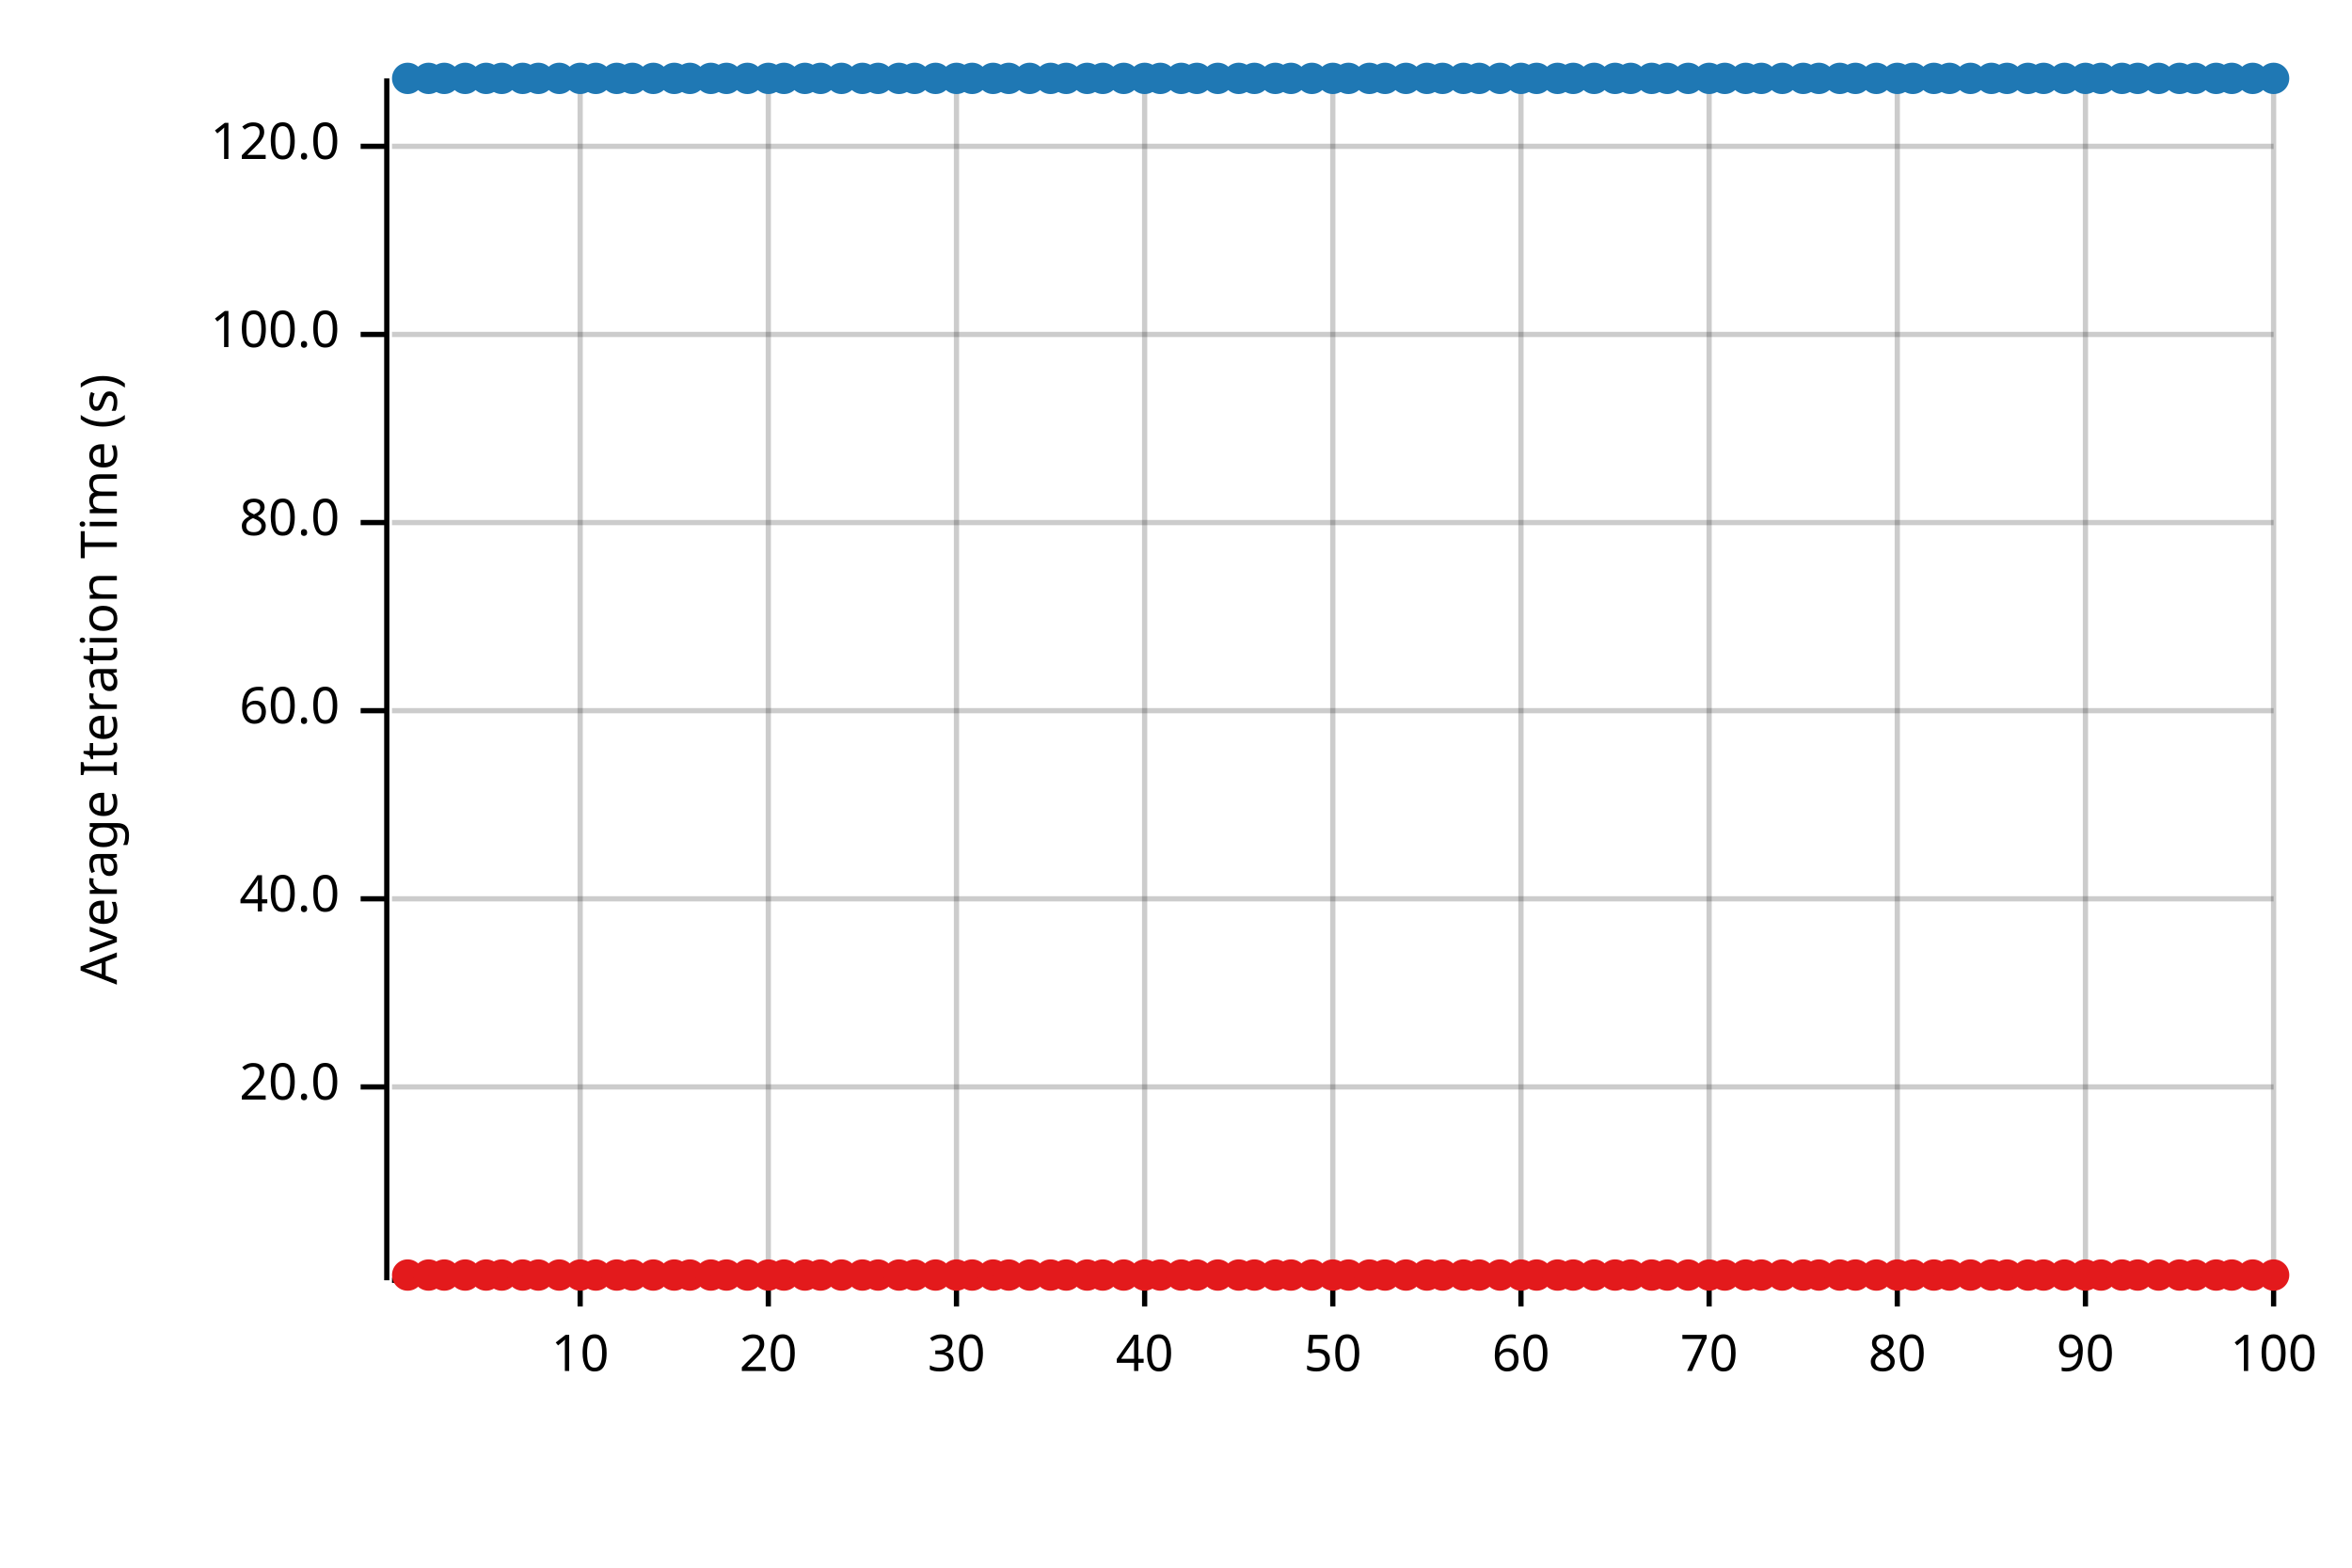
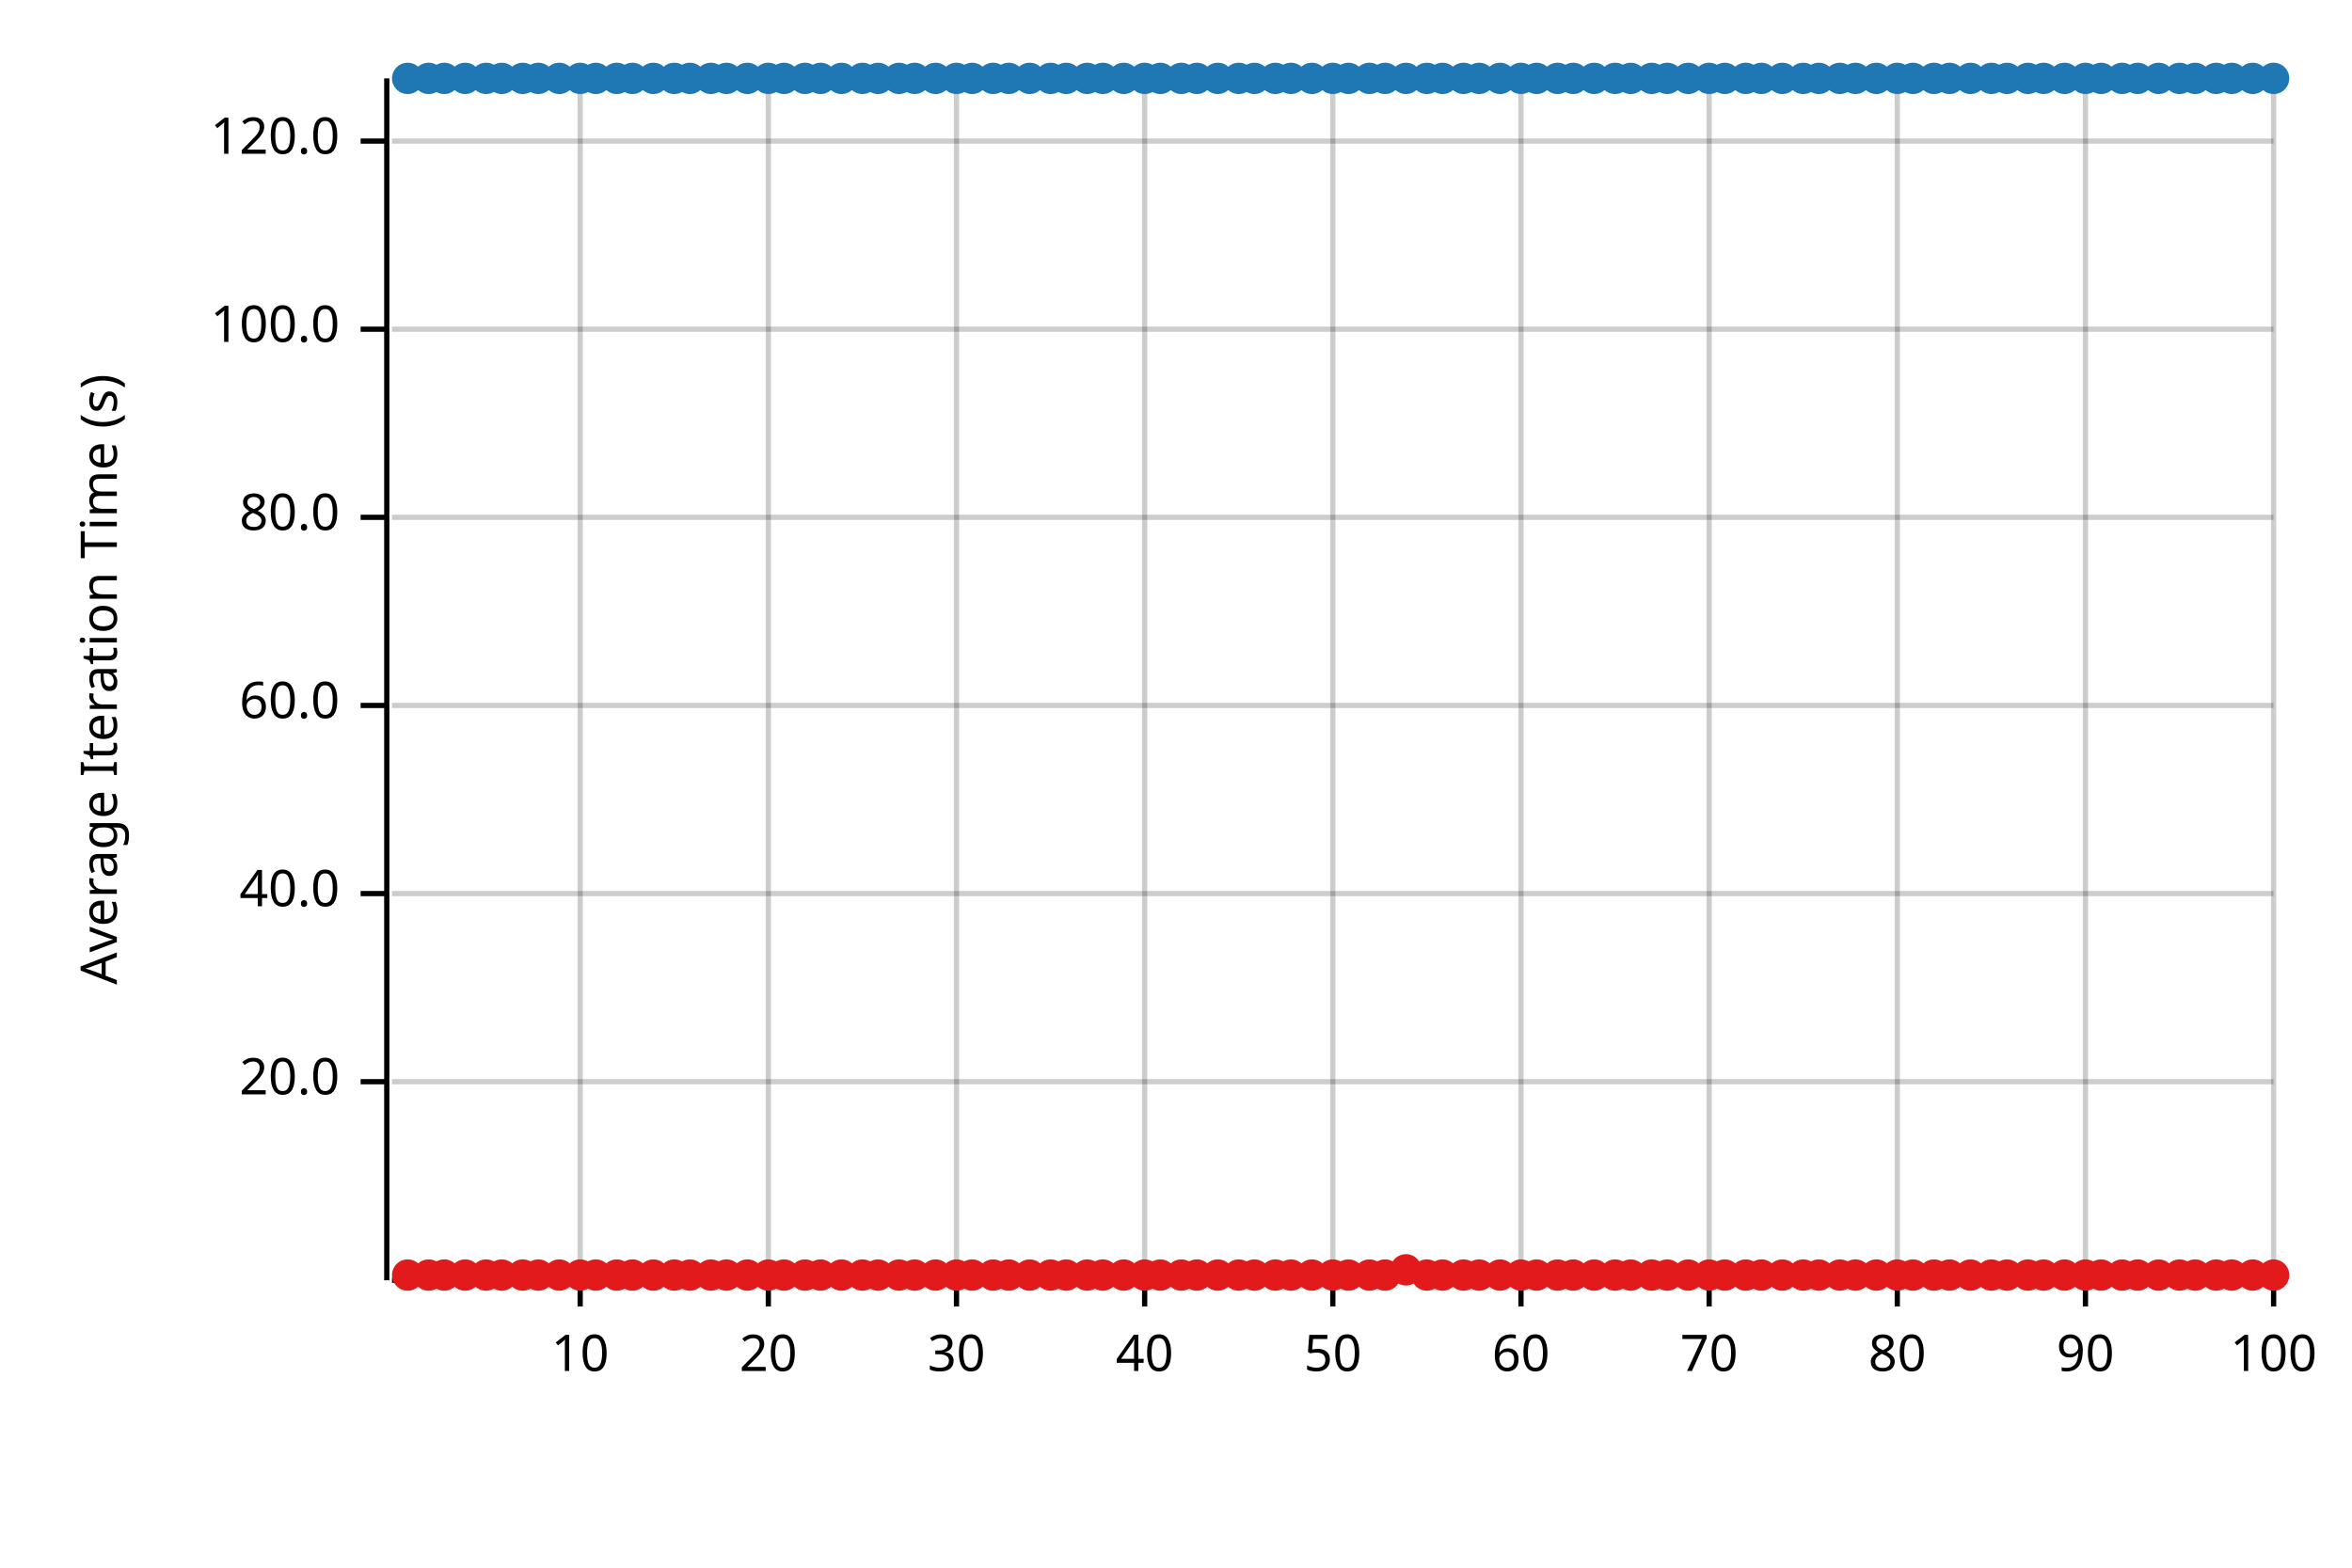
<svg xmlns="http://www.w3.org/2000/svg" width="450" height="300" viewBox="0 0 450 300">
  <text x="15" y="130" dy="0.76em" text-anchor="middle" font-family="sans-serif" font-size="9.677" opacity="1" fill="#000000" transform="rotate(270, 15, 130)">
Average Iteration Time (s)
</text>
  <line opacity="0.2" stroke="#000000" stroke-width="1" x1="111" y1="244" x2="111" y2="14" />
  <line opacity="0.2" stroke="#000000" stroke-width="1" x1="147" y1="244" x2="147" y2="14" />
  <line opacity="0.2" stroke="#000000" stroke-width="1" x1="183" y1="244" x2="183" y2="14" />
  <line opacity="0.2" stroke="#000000" stroke-width="1" x1="219" y1="244" x2="219" y2="14" />
  <line opacity="0.2" stroke="#000000" stroke-width="1" x1="255" y1="244" x2="255" y2="14" />
  <line opacity="0.2" stroke="#000000" stroke-width="1" x1="291" y1="244" x2="291" y2="14" />
  <line opacity="0.2" stroke="#000000" stroke-width="1" x1="327" y1="244" x2="327" y2="14" />
  <line opacity="0.2" stroke="#000000" stroke-width="1" x1="363" y1="244" x2="363" y2="14" />
  <line opacity="0.2" stroke="#000000" stroke-width="1" x1="399" y1="244" x2="399" y2="14" />
  <line opacity="0.2" stroke="#000000" stroke-width="1" x1="435" y1="244" x2="435" y2="14" />
-   <line opacity="0.2" stroke="#000000" stroke-width="1" x1="75" y1="208" x2="435" y2="208" />
-   <line opacity="0.2" stroke="#000000" stroke-width="1" x1="75" y1="172" x2="435" y2="172" />
-   <line opacity="0.2" stroke="#000000" stroke-width="1" x1="75" y1="136" x2="435" y2="136" />
-   <line opacity="0.2" stroke="#000000" stroke-width="1" x1="75" y1="100" x2="435" y2="100" />
-   <line opacity="0.2" stroke="#000000" stroke-width="1" x1="75" y1="64" x2="435" y2="64" />
-   <line opacity="0.2" stroke="#000000" stroke-width="1" x1="75" y1="28" x2="435" y2="28" />
+   <line opacity="0.2" stroke="#000000" stroke-width="1" x1="75" y1="207" x2="435" y2="207" />
+   <line opacity="0.2" stroke="#000000" stroke-width="1" x1="75" y1="171" x2="435" y2="171" />
+   <line opacity="0.2" stroke="#000000" stroke-width="1" x1="75" y1="135" x2="435" y2="135" />
+   <line opacity="0.2" stroke="#000000" stroke-width="1" x1="75" y1="99" x2="435" y2="99" />
+   <line opacity="0.2" stroke="#000000" stroke-width="1" x1="75" y1="63" x2="435" y2="63" />
+   <line opacity="0.2" stroke="#000000" stroke-width="1" x1="75" y1="27" x2="435" y2="27" />
  <polyline fill="none" opacity="1" stroke="#000000" stroke-width="1" points="74,15 74,245 " />
-   <text x="65" y="208" dy="0.5ex" text-anchor="end" font-family="sans-serif" font-size="9.677" opacity="1" fill="#000000">
+   <text x="65" y="207" dy="0.5ex" text-anchor="end" font-family="sans-serif" font-size="9.677" opacity="1" fill="#000000">
20.0
</text>
-   <polyline fill="none" opacity="1" stroke="#000000" stroke-width="1" points="69,208 74,208 " />
-   <text x="65" y="172" dy="0.5ex" text-anchor="end" font-family="sans-serif" font-size="9.677" opacity="1" fill="#000000">
+   <polyline fill="none" opacity="1" stroke="#000000" stroke-width="1" points="69,207 74,207 " />
+   <text x="65" y="171" dy="0.5ex" text-anchor="end" font-family="sans-serif" font-size="9.677" opacity="1" fill="#000000">
40.0
</text>
-   <polyline fill="none" opacity="1" stroke="#000000" stroke-width="1" points="69,172 74,172 " />
-   <text x="65" y="136" dy="0.5ex" text-anchor="end" font-family="sans-serif" font-size="9.677" opacity="1" fill="#000000">
+   <polyline fill="none" opacity="1" stroke="#000000" stroke-width="1" points="69,171 74,171 " />
+   <text x="65" y="135" dy="0.5ex" text-anchor="end" font-family="sans-serif" font-size="9.677" opacity="1" fill="#000000">
60.0
</text>
-   <polyline fill="none" opacity="1" stroke="#000000" stroke-width="1" points="69,136 74,136 " />
-   <text x="65" y="100" dy="0.5ex" text-anchor="end" font-family="sans-serif" font-size="9.677" opacity="1" fill="#000000">
+   <polyline fill="none" opacity="1" stroke="#000000" stroke-width="1" points="69,135 74,135 " />
+   <text x="65" y="99" dy="0.5ex" text-anchor="end" font-family="sans-serif" font-size="9.677" opacity="1" fill="#000000">
80.0
</text>
-   <polyline fill="none" opacity="1" stroke="#000000" stroke-width="1" points="69,100 74,100 " />
-   <text x="65" y="64" dy="0.5ex" text-anchor="end" font-family="sans-serif" font-size="9.677" opacity="1" fill="#000000">
+   <polyline fill="none" opacity="1" stroke="#000000" stroke-width="1" points="69,99 74,99 " />
+   <text x="65" y="63" dy="0.5ex" text-anchor="end" font-family="sans-serif" font-size="9.677" opacity="1" fill="#000000">
100.0
</text>
-   <polyline fill="none" opacity="1" stroke="#000000" stroke-width="1" points="69,64 74,64 " />
-   <text x="65" y="28" dy="0.5ex" text-anchor="end" font-family="sans-serif" font-size="9.677" opacity="1" fill="#000000">
+   <polyline fill="none" opacity="1" stroke="#000000" stroke-width="1" points="69,63 74,63 " />
+   <text x="65" y="27" dy="0.5ex" text-anchor="end" font-family="sans-serif" font-size="9.677" opacity="1" fill="#000000">
120.0
</text>
-   <polyline fill="none" opacity="1" stroke="#000000" stroke-width="1" points="69,28 74,28 " />
+   <polyline fill="none" opacity="1" stroke="#000000" stroke-width="1" points="69,27 74,27 " />
  <polyline fill="none" opacity="1" stroke="#000000" stroke-width="1" points="75,245 435,245 " />
  <text x="111" y="255" dy="0.76em" text-anchor="middle" font-family="sans-serif" font-size="9.677" opacity="1" fill="#000000">
10
</text>
  <polyline fill="none" opacity="1" stroke="#000000" stroke-width="1" points="111,245 111,250 " />
  <text x="147" y="255" dy="0.76em" text-anchor="middle" font-family="sans-serif" font-size="9.677" opacity="1" fill="#000000">
20
</text>
  <polyline fill="none" opacity="1" stroke="#000000" stroke-width="1" points="147,245 147,250 " />
  <text x="183" y="255" dy="0.76em" text-anchor="middle" font-family="sans-serif" font-size="9.677" opacity="1" fill="#000000">
30
</text>
  <polyline fill="none" opacity="1" stroke="#000000" stroke-width="1" points="183,245 183,250 " />
  <text x="219" y="255" dy="0.76em" text-anchor="middle" font-family="sans-serif" font-size="9.677" opacity="1" fill="#000000">
40
</text>
  <polyline fill="none" opacity="1" stroke="#000000" stroke-width="1" points="219,245 219,250 " />
  <text x="255" y="255" dy="0.76em" text-anchor="middle" font-family="sans-serif" font-size="9.677" opacity="1" fill="#000000">
50
</text>
  <polyline fill="none" opacity="1" stroke="#000000" stroke-width="1" points="255,245 255,250 " />
  <text x="291" y="255" dy="0.76em" text-anchor="middle" font-family="sans-serif" font-size="9.677" opacity="1" fill="#000000">
60
</text>
  <polyline fill="none" opacity="1" stroke="#000000" stroke-width="1" points="291,245 291,250 " />
  <text x="327" y="255" dy="0.76em" text-anchor="middle" font-family="sans-serif" font-size="9.677" opacity="1" fill="#000000">
70
</text>
  <polyline fill="none" opacity="1" stroke="#000000" stroke-width="1" points="327,245 327,250 " />
  <text x="363" y="255" dy="0.76em" text-anchor="middle" font-family="sans-serif" font-size="9.677" opacity="1" fill="#000000">
80
</text>
  <polyline fill="none" opacity="1" stroke="#000000" stroke-width="1" points="363,245 363,250 " />
  <text x="399" y="255" dy="0.76em" text-anchor="middle" font-family="sans-serif" font-size="9.677" opacity="1" fill="#000000">
90
</text>
  <polyline fill="none" opacity="1" stroke="#000000" stroke-width="1" points="399,245 399,250 " />
  <text x="435" y="255" dy="0.76em" text-anchor="middle" font-family="sans-serif" font-size="9.677" opacity="1" fill="#000000">
100
</text>
  <polyline fill="none" opacity="1" stroke="#000000" stroke-width="1" points="435,245 435,250 " />
  <circle cx="78" cy="15" r="3" opacity="1" fill="#1F78B4" stroke="none" stroke-width="1" />
  <circle cx="82" cy="15" r="3" opacity="1" fill="#1F78B4" stroke="none" stroke-width="1" />
  <circle cx="85" cy="15" r="3" opacity="1" fill="#1F78B4" stroke="none" stroke-width="1" />
  <circle cx="89" cy="15" r="3" opacity="1" fill="#1F78B4" stroke="none" stroke-width="1" />
  <circle cx="93" cy="15" r="3" opacity="1" fill="#1F78B4" stroke="none" stroke-width="1" />
  <circle cx="96" cy="15" r="3" opacity="1" fill="#1F78B4" stroke="none" stroke-width="1" />
  <circle cx="100" cy="15" r="3" opacity="1" fill="#1F78B4" stroke="none" stroke-width="1" />
  <circle cx="103" cy="15" r="3" opacity="1" fill="#1F78B4" stroke="none" stroke-width="1" />
  <circle cx="107" cy="15" r="3" opacity="1" fill="#1F78B4" stroke="none" stroke-width="1" />
  <circle cx="111" cy="15" r="3" opacity="1" fill="#1F78B4" stroke="none" stroke-width="1" />
  <circle cx="114" cy="15" r="3" opacity="1" fill="#1F78B4" stroke="none" stroke-width="1" />
  <circle cx="118" cy="15" r="3" opacity="1" fill="#1F78B4" stroke="none" stroke-width="1" />
  <circle cx="121" cy="15" r="3" opacity="1" fill="#1F78B4" stroke="none" stroke-width="1" />
  <circle cx="125" cy="15" r="3" opacity="1" fill="#1F78B4" stroke="none" stroke-width="1" />
  <circle cx="129" cy="15" r="3" opacity="1" fill="#1F78B4" stroke="none" stroke-width="1" />
  <circle cx="132" cy="15" r="3" opacity="1" fill="#1F78B4" stroke="none" stroke-width="1" />
  <circle cx="136" cy="15" r="3" opacity="1" fill="#1F78B4" stroke="none" stroke-width="1" />
  <circle cx="139" cy="15" r="3" opacity="1" fill="#1F78B4" stroke="none" stroke-width="1" />
  <circle cx="143" cy="15" r="3" opacity="1" fill="#1F78B4" stroke="none" stroke-width="1" />
  <circle cx="147" cy="15" r="3" opacity="1" fill="#1F78B4" stroke="none" stroke-width="1" />
  <circle cx="150" cy="15" r="3" opacity="1" fill="#1F78B4" stroke="none" stroke-width="1" />
  <circle cx="154" cy="15" r="3" opacity="1" fill="#1F78B4" stroke="none" stroke-width="1" />
  <circle cx="157" cy="15" r="3" opacity="1" fill="#1F78B4" stroke="none" stroke-width="1" />
  <circle cx="161" cy="15" r="3" opacity="1" fill="#1F78B4" stroke="none" stroke-width="1" />
  <circle cx="165" cy="15" r="3" opacity="1" fill="#1F78B4" stroke="none" stroke-width="1" />
  <circle cx="168" cy="15" r="3" opacity="1" fill="#1F78B4" stroke="none" stroke-width="1" />
  <circle cx="172" cy="15" r="3" opacity="1" fill="#1F78B4" stroke="none" stroke-width="1" />
  <circle cx="175" cy="15" r="3" opacity="1" fill="#1F78B4" stroke="none" stroke-width="1" />
  <circle cx="179" cy="15" r="3" opacity="1" fill="#1F78B4" stroke="none" stroke-width="1" />
  <circle cx="183" cy="15" r="3" opacity="1" fill="#1F78B4" stroke="none" stroke-width="1" />
  <circle cx="186" cy="15" r="3" opacity="1" fill="#1F78B4" stroke="none" stroke-width="1" />
  <circle cx="190" cy="15" r="3" opacity="1" fill="#1F78B4" stroke="none" stroke-width="1" />
  <circle cx="193" cy="15" r="3" opacity="1" fill="#1F78B4" stroke="none" stroke-width="1" />
  <circle cx="197" cy="15" r="3" opacity="1" fill="#1F78B4" stroke="none" stroke-width="1" />
  <circle cx="201" cy="15" r="3" opacity="1" fill="#1F78B4" stroke="none" stroke-width="1" />
  <circle cx="204" cy="15" r="3" opacity="1" fill="#1F78B4" stroke="none" stroke-width="1" />
  <circle cx="208" cy="15" r="3" opacity="1" fill="#1F78B4" stroke="none" stroke-width="1" />
  <circle cx="211" cy="15" r="3" opacity="1" fill="#1F78B4" stroke="none" stroke-width="1" />
  <circle cx="215" cy="15" r="3" opacity="1" fill="#1F78B4" stroke="none" stroke-width="1" />
  <circle cx="219" cy="15" r="3" opacity="1" fill="#1F78B4" stroke="none" stroke-width="1" />
  <circle cx="222" cy="15" r="3" opacity="1" fill="#1F78B4" stroke="none" stroke-width="1" />
  <circle cx="226" cy="15" r="3" opacity="1" fill="#1F78B4" stroke="none" stroke-width="1" />
  <circle cx="229" cy="15" r="3" opacity="1" fill="#1F78B4" stroke="none" stroke-width="1" />
  <circle cx="233" cy="15" r="3" opacity="1" fill="#1F78B4" stroke="none" stroke-width="1" />
  <circle cx="237" cy="15" r="3" opacity="1" fill="#1F78B4" stroke="none" stroke-width="1" />
  <circle cx="240" cy="15" r="3" opacity="1" fill="#1F78B4" stroke="none" stroke-width="1" />
  <circle cx="244" cy="15" r="3" opacity="1" fill="#1F78B4" stroke="none" stroke-width="1" />
  <circle cx="247" cy="15" r="3" opacity="1" fill="#1F78B4" stroke="none" stroke-width="1" />
  <circle cx="251" cy="15" r="3" opacity="1" fill="#1F78B4" stroke="none" stroke-width="1" />
  <circle cx="255" cy="15" r="3" opacity="1" fill="#1F78B4" stroke="none" stroke-width="1" />
  <circle cx="258" cy="15" r="3" opacity="1" fill="#1F78B4" stroke="none" stroke-width="1" />
  <circle cx="262" cy="15" r="3" opacity="1" fill="#1F78B4" stroke="none" stroke-width="1" />
  <circle cx="265" cy="15" r="3" opacity="1" fill="#1F78B4" stroke="none" stroke-width="1" />
  <circle cx="269" cy="15" r="3" opacity="1" fill="#1F78B4" stroke="none" stroke-width="1" />
  <circle cx="273" cy="15" r="3" opacity="1" fill="#1F78B4" stroke="none" stroke-width="1" />
  <circle cx="276" cy="15" r="3" opacity="1" fill="#1F78B4" stroke="none" stroke-width="1" />
  <circle cx="280" cy="15" r="3" opacity="1" fill="#1F78B4" stroke="none" stroke-width="1" />
  <circle cx="283" cy="15" r="3" opacity="1" fill="#1F78B4" stroke="none" stroke-width="1" />
  <circle cx="287" cy="15" r="3" opacity="1" fill="#1F78B4" stroke="none" stroke-width="1" />
  <circle cx="291" cy="15" r="3" opacity="1" fill="#1F78B4" stroke="none" stroke-width="1" />
  <circle cx="294" cy="15" r="3" opacity="1" fill="#1F78B4" stroke="none" stroke-width="1" />
  <circle cx="298" cy="15" r="3" opacity="1" fill="#1F78B4" stroke="none" stroke-width="1" />
  <circle cx="301" cy="15" r="3" opacity="1" fill="#1F78B4" stroke="none" stroke-width="1" />
  <circle cx="305" cy="15" r="3" opacity="1" fill="#1F78B4" stroke="none" stroke-width="1" />
  <circle cx="309" cy="15" r="3" opacity="1" fill="#1F78B4" stroke="none" stroke-width="1" />
  <circle cx="312" cy="15" r="3" opacity="1" fill="#1F78B4" stroke="none" stroke-width="1" />
  <circle cx="316" cy="15" r="3" opacity="1" fill="#1F78B4" stroke="none" stroke-width="1" />
  <circle cx="319" cy="15" r="3" opacity="1" fill="#1F78B4" stroke="none" stroke-width="1" />
  <circle cx="323" cy="15" r="3" opacity="1" fill="#1F78B4" stroke="none" stroke-width="1" />
  <circle cx="327" cy="15" r="3" opacity="1" fill="#1F78B4" stroke="none" stroke-width="1" />
  <circle cx="330" cy="15" r="3" opacity="1" fill="#1F78B4" stroke="none" stroke-width="1" />
  <circle cx="334" cy="15" r="3" opacity="1" fill="#1F78B4" stroke="none" stroke-width="1" />
  <circle cx="337" cy="15" r="3" opacity="1" fill="#1F78B4" stroke="none" stroke-width="1" />
  <circle cx="341" cy="15" r="3" opacity="1" fill="#1F78B4" stroke="none" stroke-width="1" />
  <circle cx="345" cy="15" r="3" opacity="1" fill="#1F78B4" stroke="none" stroke-width="1" />
  <circle cx="348" cy="15" r="3" opacity="1" fill="#1F78B4" stroke="none" stroke-width="1" />
  <circle cx="352" cy="15" r="3" opacity="1" fill="#1F78B4" stroke="none" stroke-width="1" />
  <circle cx="355" cy="15" r="3" opacity="1" fill="#1F78B4" stroke="none" stroke-width="1" />
  <circle cx="359" cy="15" r="3" opacity="1" fill="#1F78B4" stroke="none" stroke-width="1" />
  <circle cx="363" cy="15" r="3" opacity="1" fill="#1F78B4" stroke="none" stroke-width="1" />
  <circle cx="366" cy="15" r="3" opacity="1" fill="#1F78B4" stroke="none" stroke-width="1" />
  <circle cx="370" cy="15" r="3" opacity="1" fill="#1F78B4" stroke="none" stroke-width="1" />
  <circle cx="373" cy="15" r="3" opacity="1" fill="#1F78B4" stroke="none" stroke-width="1" />
  <circle cx="377" cy="15" r="3" opacity="1" fill="#1F78B4" stroke="none" stroke-width="1" />
  <circle cx="381" cy="15" r="3" opacity="1" fill="#1F78B4" stroke="none" stroke-width="1" />
  <circle cx="384" cy="15" r="3" opacity="1" fill="#1F78B4" stroke="none" stroke-width="1" />
  <circle cx="388" cy="15" r="3" opacity="1" fill="#1F78B4" stroke="none" stroke-width="1" />
  <circle cx="391" cy="15" r="3" opacity="1" fill="#1F78B4" stroke="none" stroke-width="1" />
  <circle cx="395" cy="15" r="3" opacity="1" fill="#1F78B4" stroke="none" stroke-width="1" />
  <circle cx="399" cy="15" r="3" opacity="1" fill="#1F78B4" stroke="none" stroke-width="1" />
  <circle cx="402" cy="15" r="3" opacity="1" fill="#1F78B4" stroke="none" stroke-width="1" />
  <circle cx="406" cy="15" r="3" opacity="1" fill="#1F78B4" stroke="none" stroke-width="1" />
  <circle cx="409" cy="15" r="3" opacity="1" fill="#1F78B4" stroke="none" stroke-width="1" />
  <circle cx="413" cy="15" r="3" opacity="1" fill="#1F78B4" stroke="none" stroke-width="1" />
  <circle cx="417" cy="15" r="3" opacity="1" fill="#1F78B4" stroke="none" stroke-width="1" />
  <circle cx="420" cy="15" r="3" opacity="1" fill="#1F78B4" stroke="none" stroke-width="1" />
  <circle cx="424" cy="15" r="3" opacity="1" fill="#1F78B4" stroke="none" stroke-width="1" />
  <circle cx="427" cy="15" r="3" opacity="1" fill="#1F78B4" stroke="none" stroke-width="1" />
  <circle cx="431" cy="15" r="3" opacity="1" fill="#1F78B4" stroke="none" stroke-width="1" />
  <circle cx="435" cy="15" r="3" opacity="1" fill="#1F78B4" stroke="none" stroke-width="1" />
  <circle cx="78" cy="244" r="3" opacity="1" fill="#E31A1C" stroke="none" stroke-width="1" />
  <circle cx="82" cy="244" r="3" opacity="1" fill="#E31A1C" stroke="none" stroke-width="1" />
  <circle cx="85" cy="244" r="3" opacity="1" fill="#E31A1C" stroke="none" stroke-width="1" />
  <circle cx="89" cy="244" r="3" opacity="1" fill="#E31A1C" stroke="none" stroke-width="1" />
  <circle cx="93" cy="244" r="3" opacity="1" fill="#E31A1C" stroke="none" stroke-width="1" />
  <circle cx="96" cy="244" r="3" opacity="1" fill="#E31A1C" stroke="none" stroke-width="1" />
  <circle cx="100" cy="244" r="3" opacity="1" fill="#E31A1C" stroke="none" stroke-width="1" />
  <circle cx="103" cy="244" r="3" opacity="1" fill="#E31A1C" stroke="none" stroke-width="1" />
  <circle cx="107" cy="244" r="3" opacity="1" fill="#E31A1C" stroke="none" stroke-width="1" />
  <circle cx="111" cy="244" r="3" opacity="1" fill="#E31A1C" stroke="none" stroke-width="1" />
  <circle cx="114" cy="244" r="3" opacity="1" fill="#E31A1C" stroke="none" stroke-width="1" />
  <circle cx="118" cy="244" r="3" opacity="1" fill="#E31A1C" stroke="none" stroke-width="1" />
  <circle cx="121" cy="244" r="3" opacity="1" fill="#E31A1C" stroke="none" stroke-width="1" />
  <circle cx="125" cy="244" r="3" opacity="1" fill="#E31A1C" stroke="none" stroke-width="1" />
  <circle cx="129" cy="244" r="3" opacity="1" fill="#E31A1C" stroke="none" stroke-width="1" />
  <circle cx="132" cy="244" r="3" opacity="1" fill="#E31A1C" stroke="none" stroke-width="1" />
  <circle cx="136" cy="244" r="3" opacity="1" fill="#E31A1C" stroke="none" stroke-width="1" />
  <circle cx="139" cy="244" r="3" opacity="1" fill="#E31A1C" stroke="none" stroke-width="1" />
  <circle cx="143" cy="244" r="3" opacity="1" fill="#E31A1C" stroke="none" stroke-width="1" />
  <circle cx="147" cy="244" r="3" opacity="1" fill="#E31A1C" stroke="none" stroke-width="1" />
  <circle cx="150" cy="244" r="3" opacity="1" fill="#E31A1C" stroke="none" stroke-width="1" />
  <circle cx="154" cy="244" r="3" opacity="1" fill="#E31A1C" stroke="none" stroke-width="1" />
  <circle cx="157" cy="244" r="3" opacity="1" fill="#E31A1C" stroke="none" stroke-width="1" />
  <circle cx="161" cy="244" r="3" opacity="1" fill="#E31A1C" stroke="none" stroke-width="1" />
  <circle cx="165" cy="244" r="3" opacity="1" fill="#E31A1C" stroke="none" stroke-width="1" />
  <circle cx="168" cy="244" r="3" opacity="1" fill="#E31A1C" stroke="none" stroke-width="1" />
  <circle cx="172" cy="244" r="3" opacity="1" fill="#E31A1C" stroke="none" stroke-width="1" />
  <circle cx="175" cy="244" r="3" opacity="1" fill="#E31A1C" stroke="none" stroke-width="1" />
  <circle cx="179" cy="244" r="3" opacity="1" fill="#E31A1C" stroke="none" stroke-width="1" />
  <circle cx="183" cy="244" r="3" opacity="1" fill="#E31A1C" stroke="none" stroke-width="1" />
  <circle cx="186" cy="244" r="3" opacity="1" fill="#E31A1C" stroke="none" stroke-width="1" />
  <circle cx="190" cy="244" r="3" opacity="1" fill="#E31A1C" stroke="none" stroke-width="1" />
  <circle cx="193" cy="244" r="3" opacity="1" fill="#E31A1C" stroke="none" stroke-width="1" />
  <circle cx="197" cy="244" r="3" opacity="1" fill="#E31A1C" stroke="none" stroke-width="1" />
  <circle cx="201" cy="244" r="3" opacity="1" fill="#E31A1C" stroke="none" stroke-width="1" />
  <circle cx="204" cy="244" r="3" opacity="1" fill="#E31A1C" stroke="none" stroke-width="1" />
  <circle cx="208" cy="244" r="3" opacity="1" fill="#E31A1C" stroke="none" stroke-width="1" />
  <circle cx="211" cy="244" r="3" opacity="1" fill="#E31A1C" stroke="none" stroke-width="1" />
  <circle cx="215" cy="244" r="3" opacity="1" fill="#E31A1C" stroke="none" stroke-width="1" />
  <circle cx="219" cy="244" r="3" opacity="1" fill="#E31A1C" stroke="none" stroke-width="1" />
  <circle cx="222" cy="244" r="3" opacity="1" fill="#E31A1C" stroke="none" stroke-width="1" />
  <circle cx="226" cy="244" r="3" opacity="1" fill="#E31A1C" stroke="none" stroke-width="1" />
  <circle cx="229" cy="244" r="3" opacity="1" fill="#E31A1C" stroke="none" stroke-width="1" />
  <circle cx="233" cy="244" r="3" opacity="1" fill="#E31A1C" stroke="none" stroke-width="1" />
  <circle cx="237" cy="244" r="3" opacity="1" fill="#E31A1C" stroke="none" stroke-width="1" />
  <circle cx="240" cy="244" r="3" opacity="1" fill="#E31A1C" stroke="none" stroke-width="1" />
  <circle cx="244" cy="244" r="3" opacity="1" fill="#E31A1C" stroke="none" stroke-width="1" />
  <circle cx="247" cy="244" r="3" opacity="1" fill="#E31A1C" stroke="none" stroke-width="1" />
  <circle cx="251" cy="244" r="3" opacity="1" fill="#E31A1C" stroke="none" stroke-width="1" />
  <circle cx="255" cy="244" r="3" opacity="1" fill="#E31A1C" stroke="none" stroke-width="1" />
  <circle cx="258" cy="244" r="3" opacity="1" fill="#E31A1C" stroke="none" stroke-width="1" />
  <circle cx="262" cy="244" r="3" opacity="1" fill="#E31A1C" stroke="none" stroke-width="1" />
  <circle cx="265" cy="244" r="3" opacity="1" fill="#E31A1C" stroke="none" stroke-width="1" />
-   <circle cx="269" cy="244" r="3" opacity="1" fill="#E31A1C" stroke="none" stroke-width="1" />
+   <circle cx="269" cy="243" r="3" opacity="1" fill="#E31A1C" stroke="none" stroke-width="1" />
  <circle cx="273" cy="244" r="3" opacity="1" fill="#E31A1C" stroke="none" stroke-width="1" />
  <circle cx="276" cy="244" r="3" opacity="1" fill="#E31A1C" stroke="none" stroke-width="1" />
  <circle cx="280" cy="244" r="3" opacity="1" fill="#E31A1C" stroke="none" stroke-width="1" />
  <circle cx="283" cy="244" r="3" opacity="1" fill="#E31A1C" stroke="none" stroke-width="1" />
  <circle cx="287" cy="244" r="3" opacity="1" fill="#E31A1C" stroke="none" stroke-width="1" />
  <circle cx="291" cy="244" r="3" opacity="1" fill="#E31A1C" stroke="none" stroke-width="1" />
  <circle cx="294" cy="244" r="3" opacity="1" fill="#E31A1C" stroke="none" stroke-width="1" />
  <circle cx="298" cy="244" r="3" opacity="1" fill="#E31A1C" stroke="none" stroke-width="1" />
  <circle cx="301" cy="244" r="3" opacity="1" fill="#E31A1C" stroke="none" stroke-width="1" />
  <circle cx="305" cy="244" r="3" opacity="1" fill="#E31A1C" stroke="none" stroke-width="1" />
  <circle cx="309" cy="244" r="3" opacity="1" fill="#E31A1C" stroke="none" stroke-width="1" />
  <circle cx="312" cy="244" r="3" opacity="1" fill="#E31A1C" stroke="none" stroke-width="1" />
  <circle cx="316" cy="244" r="3" opacity="1" fill="#E31A1C" stroke="none" stroke-width="1" />
  <circle cx="319" cy="244" r="3" opacity="1" fill="#E31A1C" stroke="none" stroke-width="1" />
  <circle cx="323" cy="244" r="3" opacity="1" fill="#E31A1C" stroke="none" stroke-width="1" />
  <circle cx="327" cy="244" r="3" opacity="1" fill="#E31A1C" stroke="none" stroke-width="1" />
  <circle cx="330" cy="244" r="3" opacity="1" fill="#E31A1C" stroke="none" stroke-width="1" />
  <circle cx="334" cy="244" r="3" opacity="1" fill="#E31A1C" stroke="none" stroke-width="1" />
  <circle cx="337" cy="244" r="3" opacity="1" fill="#E31A1C" stroke="none" stroke-width="1" />
  <circle cx="341" cy="244" r="3" opacity="1" fill="#E31A1C" stroke="none" stroke-width="1" />
  <circle cx="345" cy="244" r="3" opacity="1" fill="#E31A1C" stroke="none" stroke-width="1" />
  <circle cx="348" cy="244" r="3" opacity="1" fill="#E31A1C" stroke="none" stroke-width="1" />
  <circle cx="352" cy="244" r="3" opacity="1" fill="#E31A1C" stroke="none" stroke-width="1" />
  <circle cx="355" cy="244" r="3" opacity="1" fill="#E31A1C" stroke="none" stroke-width="1" />
  <circle cx="359" cy="244" r="3" opacity="1" fill="#E31A1C" stroke="none" stroke-width="1" />
  <circle cx="363" cy="244" r="3" opacity="1" fill="#E31A1C" stroke="none" stroke-width="1" />
  <circle cx="366" cy="244" r="3" opacity="1" fill="#E31A1C" stroke="none" stroke-width="1" />
  <circle cx="370" cy="244" r="3" opacity="1" fill="#E31A1C" stroke="none" stroke-width="1" />
  <circle cx="373" cy="244" r="3" opacity="1" fill="#E31A1C" stroke="none" stroke-width="1" />
  <circle cx="377" cy="244" r="3" opacity="1" fill="#E31A1C" stroke="none" stroke-width="1" />
  <circle cx="381" cy="244" r="3" opacity="1" fill="#E31A1C" stroke="none" stroke-width="1" />
  <circle cx="384" cy="244" r="3" opacity="1" fill="#E31A1C" stroke="none" stroke-width="1" />
  <circle cx="388" cy="244" r="3" opacity="1" fill="#E31A1C" stroke="none" stroke-width="1" />
  <circle cx="391" cy="244" r="3" opacity="1" fill="#E31A1C" stroke="none" stroke-width="1" />
  <circle cx="395" cy="244" r="3" opacity="1" fill="#E31A1C" stroke="none" stroke-width="1" />
  <circle cx="399" cy="244" r="3" opacity="1" fill="#E31A1C" stroke="none" stroke-width="1" />
  <circle cx="402" cy="244" r="3" opacity="1" fill="#E31A1C" stroke="none" stroke-width="1" />
  <circle cx="406" cy="244" r="3" opacity="1" fill="#E31A1C" stroke="none" stroke-width="1" />
  <circle cx="409" cy="244" r="3" opacity="1" fill="#E31A1C" stroke="none" stroke-width="1" />
  <circle cx="413" cy="244" r="3" opacity="1" fill="#E31A1C" stroke="none" stroke-width="1" />
  <circle cx="417" cy="244" r="3" opacity="1" fill="#E31A1C" stroke="none" stroke-width="1" />
  <circle cx="420" cy="244" r="3" opacity="1" fill="#E31A1C" stroke="none" stroke-width="1" />
  <circle cx="424" cy="244" r="3" opacity="1" fill="#E31A1C" stroke="none" stroke-width="1" />
  <circle cx="427" cy="244" r="3" opacity="1" fill="#E31A1C" stroke="none" stroke-width="1" />
  <circle cx="431" cy="244" r="3" opacity="1" fill="#E31A1C" stroke="none" stroke-width="1" />
  <circle cx="435" cy="244" r="3" opacity="1" fill="#E31A1C" stroke="none" stroke-width="1" />
</svg>
